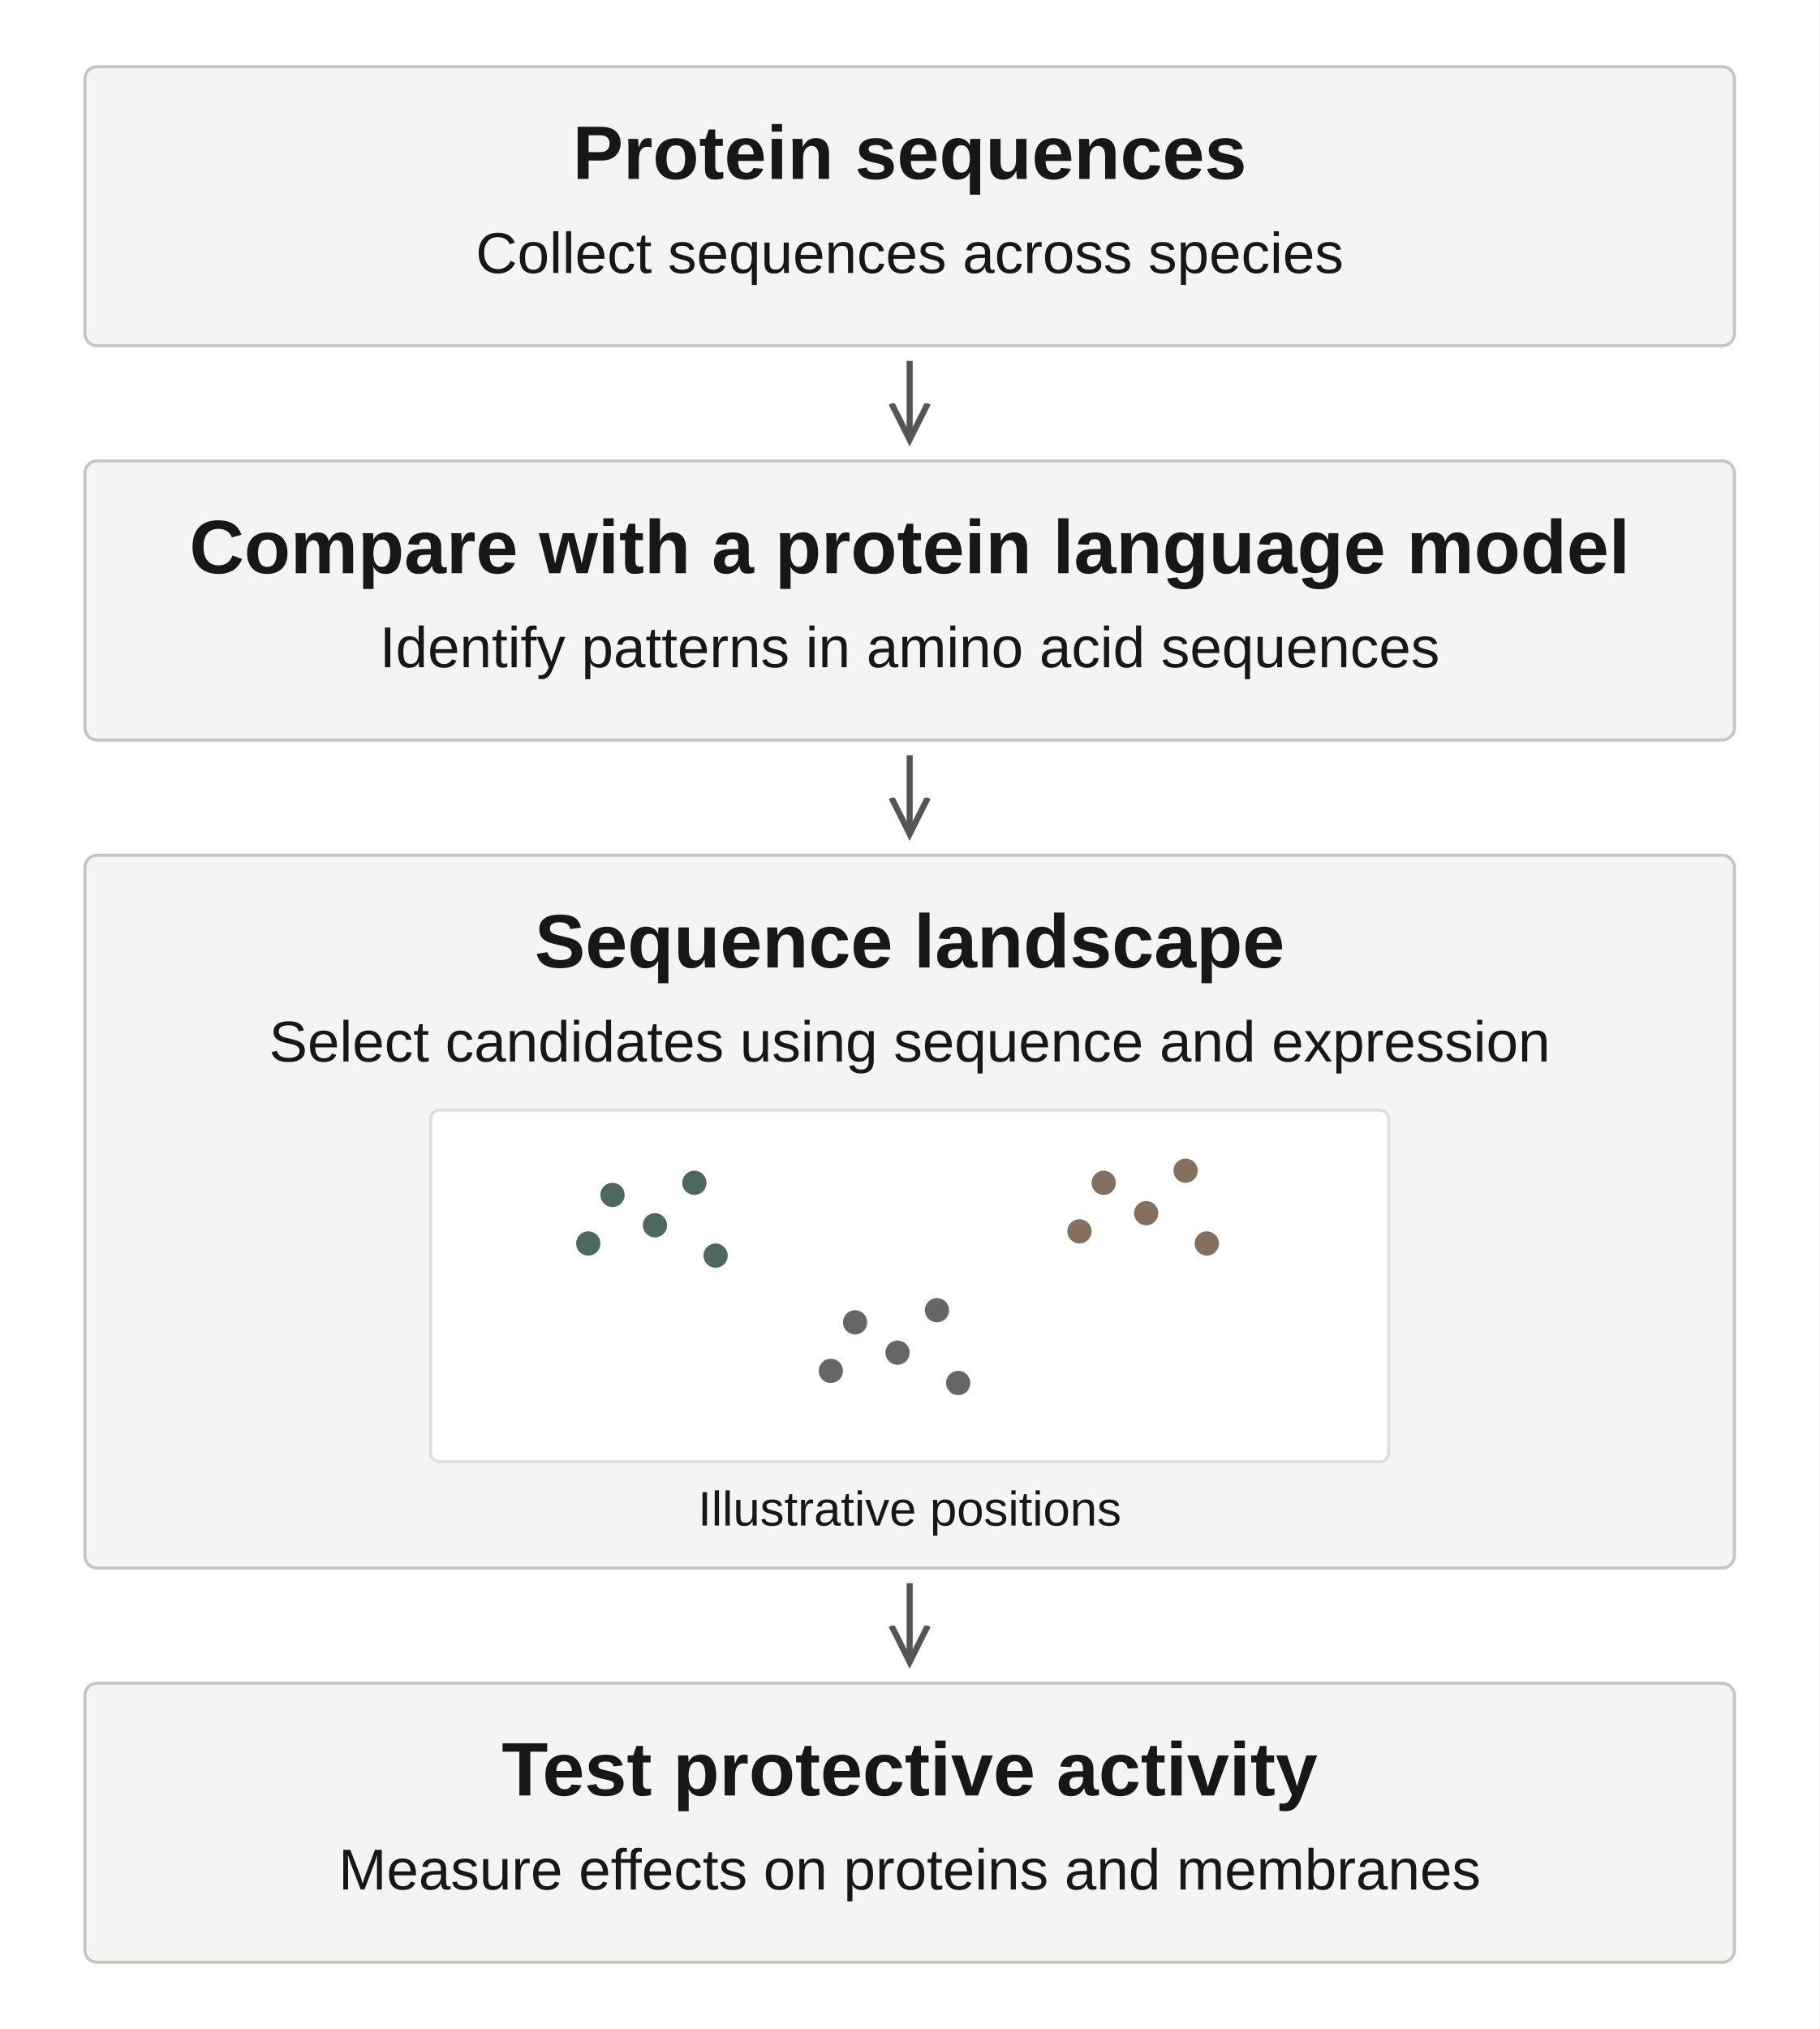
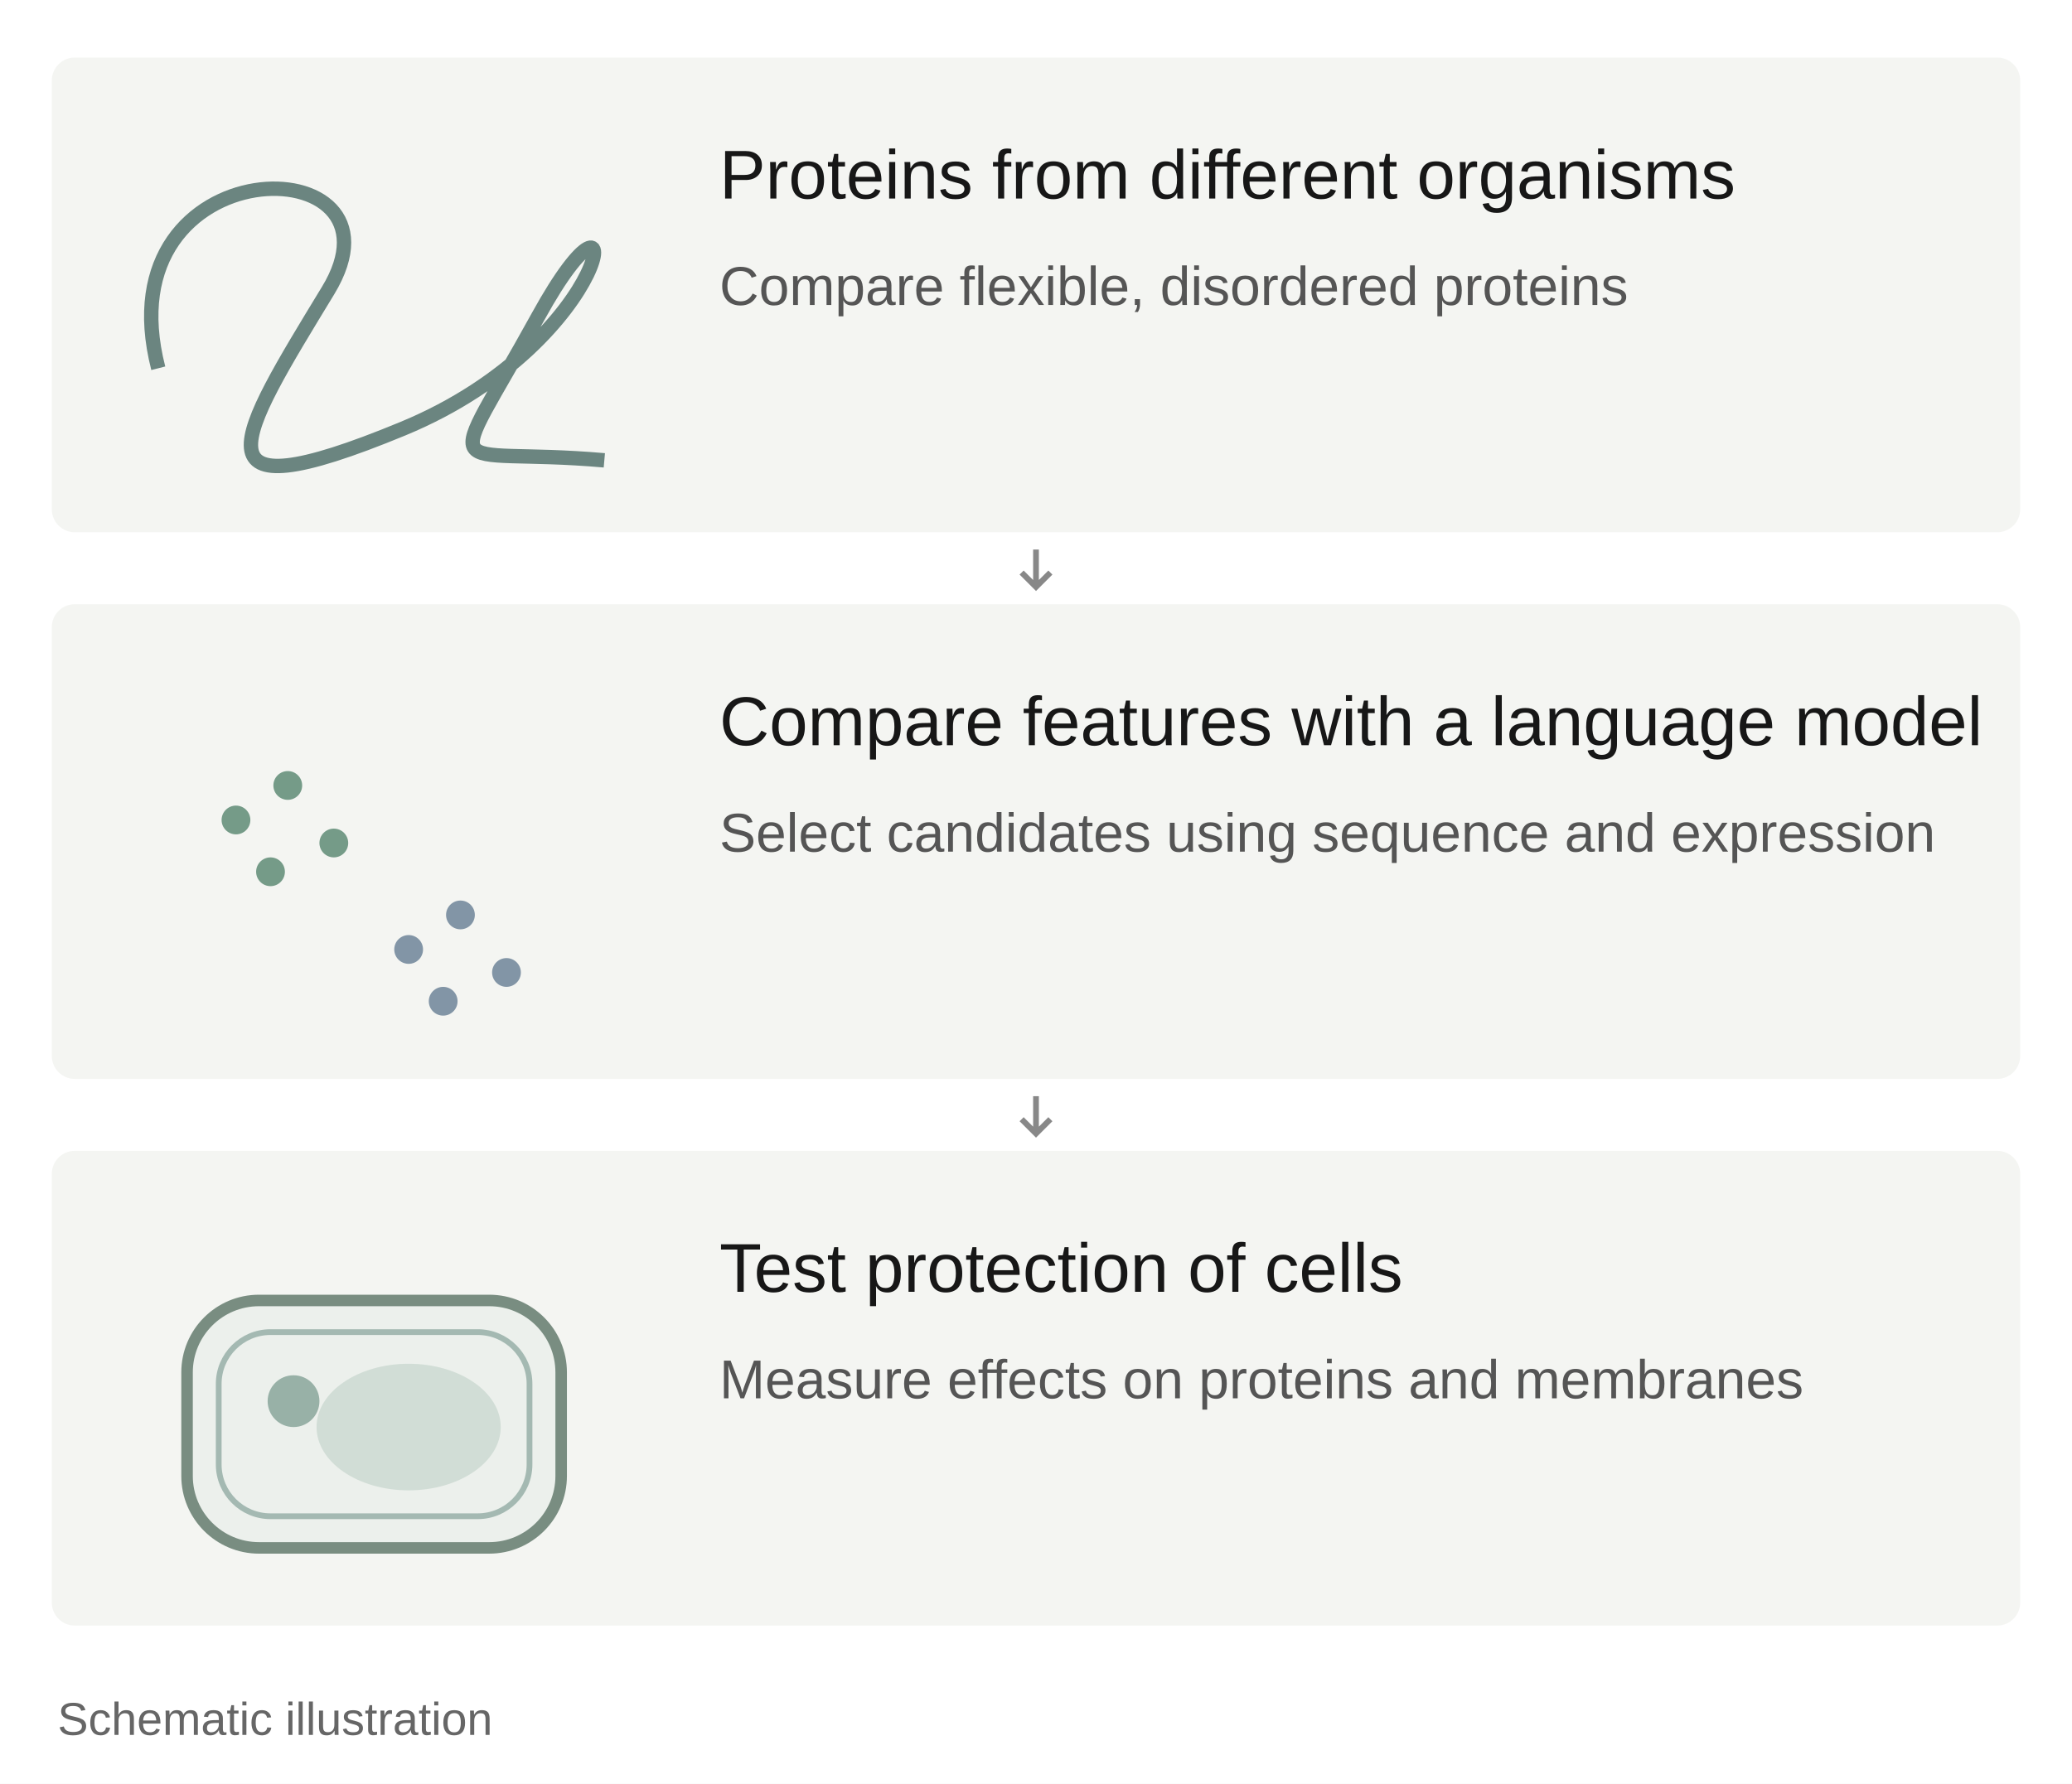
- <svg xmlns="http://www.w3.org/2000/svg" viewBox="0 0 600 669">
-   <rect width="600" height="669" fill="#fff" />
-   <defs>
-     <marker id="arrow" markerWidth="8" markerHeight="8" refX="6" refY="4" orient="auto">
-       <path d="M0 1L6 4L0 7" fill="none" stroke="#555" />
-     </marker>
-   </defs>
-   <g font-family="Arial, Hiragino Kaku Gothic ProN, sans-serif" fill="#171717">
-     <rect x="28" y="22" width="544" height="92" rx="4" fill="#f4f4f2" stroke="#c4c4c1" />
-     <text x="300.0" y="59" text-anchor="middle" font-size="25" font-weight="600">Protein sequences</text>
-     <text x="300.0" y="90" text-anchor="middle" font-size="19" font-weight="400">Collect sequences across species</text>
-     <path d="M300 119L300 145" fill="none" stroke="#555" stroke-width="2" marker-end="url(#arrow)" />
-     <rect x="28" y="152" width="544" height="92" rx="4" fill="#f4f4f2" stroke="#c4c4c1" />
-     <text x="300.0" y="189" text-anchor="middle" font-size="25" font-weight="600">Compare with a protein language model</text>
-     <text x="300.0" y="220" text-anchor="middle" font-size="19" font-weight="400">Identify patterns in amino acid sequences</text>
-     <path d="M300 249L300 275" fill="none" stroke="#555" stroke-width="2" marker-end="url(#arrow)" />
-     <rect x="28" y="282" width="544" height="235" rx="4" fill="#f4f4f2" stroke="#c4c4c1" />
-     <text x="300.0" y="319" text-anchor="middle" font-size="25" font-weight="600">Sequence landscape</text>
-     <text x="300.0" y="350" text-anchor="middle" font-size="19" font-weight="400">Select candidates using sequence and expression</text>
-     <rect x="142" y="366" width="316" height="116" rx="3" fill="white" stroke="#ddd" />
-     <circle cx="194" cy="410" r="4" fill="#4d6860" />
-     <circle cx="202" cy="394" r="4" fill="#4d6860" />
-     <circle cx="216" cy="404" r="4" fill="#4d6860" />
-     <circle cx="229" cy="390" r="4" fill="#4d6860" />
-     <circle cx="236" cy="414" r="4" fill="#4d6860" />
-     <circle cx="274" cy="452" r="4" fill="#666" />
-     <circle cx="282" cy="436" r="4" fill="#666" />
-     <circle cx="296" cy="446" r="4" fill="#666" />
-     <circle cx="309" cy="432" r="4" fill="#666" />
-     <circle cx="316" cy="456" r="4" fill="#666" />
-     <circle cx="356" cy="406" r="4" fill="#85705e" />
-     <circle cx="364" cy="390" r="4" fill="#85705e" />
-     <circle cx="378" cy="400" r="4" fill="#85705e" />
-     <circle cx="391" cy="386" r="4" fill="#85705e" />
-     <circle cx="398" cy="410" r="4" fill="#85705e" />
-     <text x="300" y="503" text-anchor="middle" font-size="16" font-weight="400">Illustrative positions</text>
-     <path d="M300 522L300 548" fill="none" stroke="#555" stroke-width="2" marker-end="url(#arrow)" />
-     <rect x="28" y="555" width="544" height="92" rx="4" fill="#f4f4f2" stroke="#c4c4c1" />
-     <text x="300.0" y="592" text-anchor="middle" font-size="25" font-weight="600">Test protective activity</text>
-     <text x="300.0" y="623" text-anchor="middle" font-size="19" font-weight="400">Measure effects on proteins and membranes</text>
+ <svg xmlns="http://www.w3.org/2000/svg" viewBox="0 0 720 620">
+   <rect width="720" height="620" fill="white" />
+   <g font-family="Arial,Hiragino Kaku Gothic ProN,sans-serif">
+     <rect x="18" y="20" width="684" height="165" rx="8" fill="#f4f5f2" />
+     <path d="M55 128 C35 50,145 50,114 101 S65 180,140 149 S220 50,187 110 S153 155,210 160" stroke="#6b8580" stroke-width="5" fill="none" />
+     <text x="250" y="69" font-size="24" fill="#171717">Proteins from different organisms</text>
+     <text x="250" y="106" font-size="19" fill="#555">Compare flexible, disordered proteins</text>
+     <path d="M360 191v13m-5-5l5 5 5-5" stroke="#888" fill="none" stroke-width="2" />
+     <rect x="18" y="210" width="684" height="165" rx="8" fill="#f4f5f2" />
+     <circle cx="82" cy="285" r="5" fill="#759b88" />
+     <circle cx="100" cy="273" r="5" fill="#759b88" />
+     <circle cx="116" cy="293" r="5" fill="#759b88" />
+     <circle cx="94" cy="303" r="5" fill="#759b88" />
+     <circle cx="142" cy="330" r="5" fill="#8295a6" />
+     <circle cx="160" cy="318" r="5" fill="#8295a6" />
+     <circle cx="176" cy="338" r="5" fill="#8295a6" />
+     <circle cx="154" cy="348" r="5" fill="#8295a6" />
+     <text x="250" y="259" font-size="24" fill="#171717">Compare features with a language model</text>
+     <text x="250" y="296" font-size="19" fill="#555">Select candidates using sequence and expression</text>
+     <path d="M360 381v13m-5-5l5 5 5-5" stroke="#888" fill="none" stroke-width="2" />
+     <rect x="18" y="400" width="684" height="165" rx="8" fill="#f4f5f2" />
+     <g transform="translate(130 495)">
+       <rect x="-65" y="-43" width="130" height="86" rx="25" fill="#ecf0ec" stroke="#798d81" stroke-width="4" />
+       <rect x="-54" y="-32" width="108" height="64" rx="18" fill="none" stroke="#a4b9b2" stroke-width="2" />
+       <ellipse cx="12" cy="1" rx="32" ry="22" fill="#d1ddd6" />
+       <circle cx="-28" cy="-8" r="9" fill="#98b1a7" />
+     </g>
+     <text x="250" y="449" font-size="24" fill="#171717">Test protection of cells</text>
+     <text x="250" y="486" font-size="19" fill="#555">Measure effects on proteins and membranes</text>
+     <text x="20" y="603" font-size="16" fill="#666">Schematic illustration</text>
  </g>
</svg>
